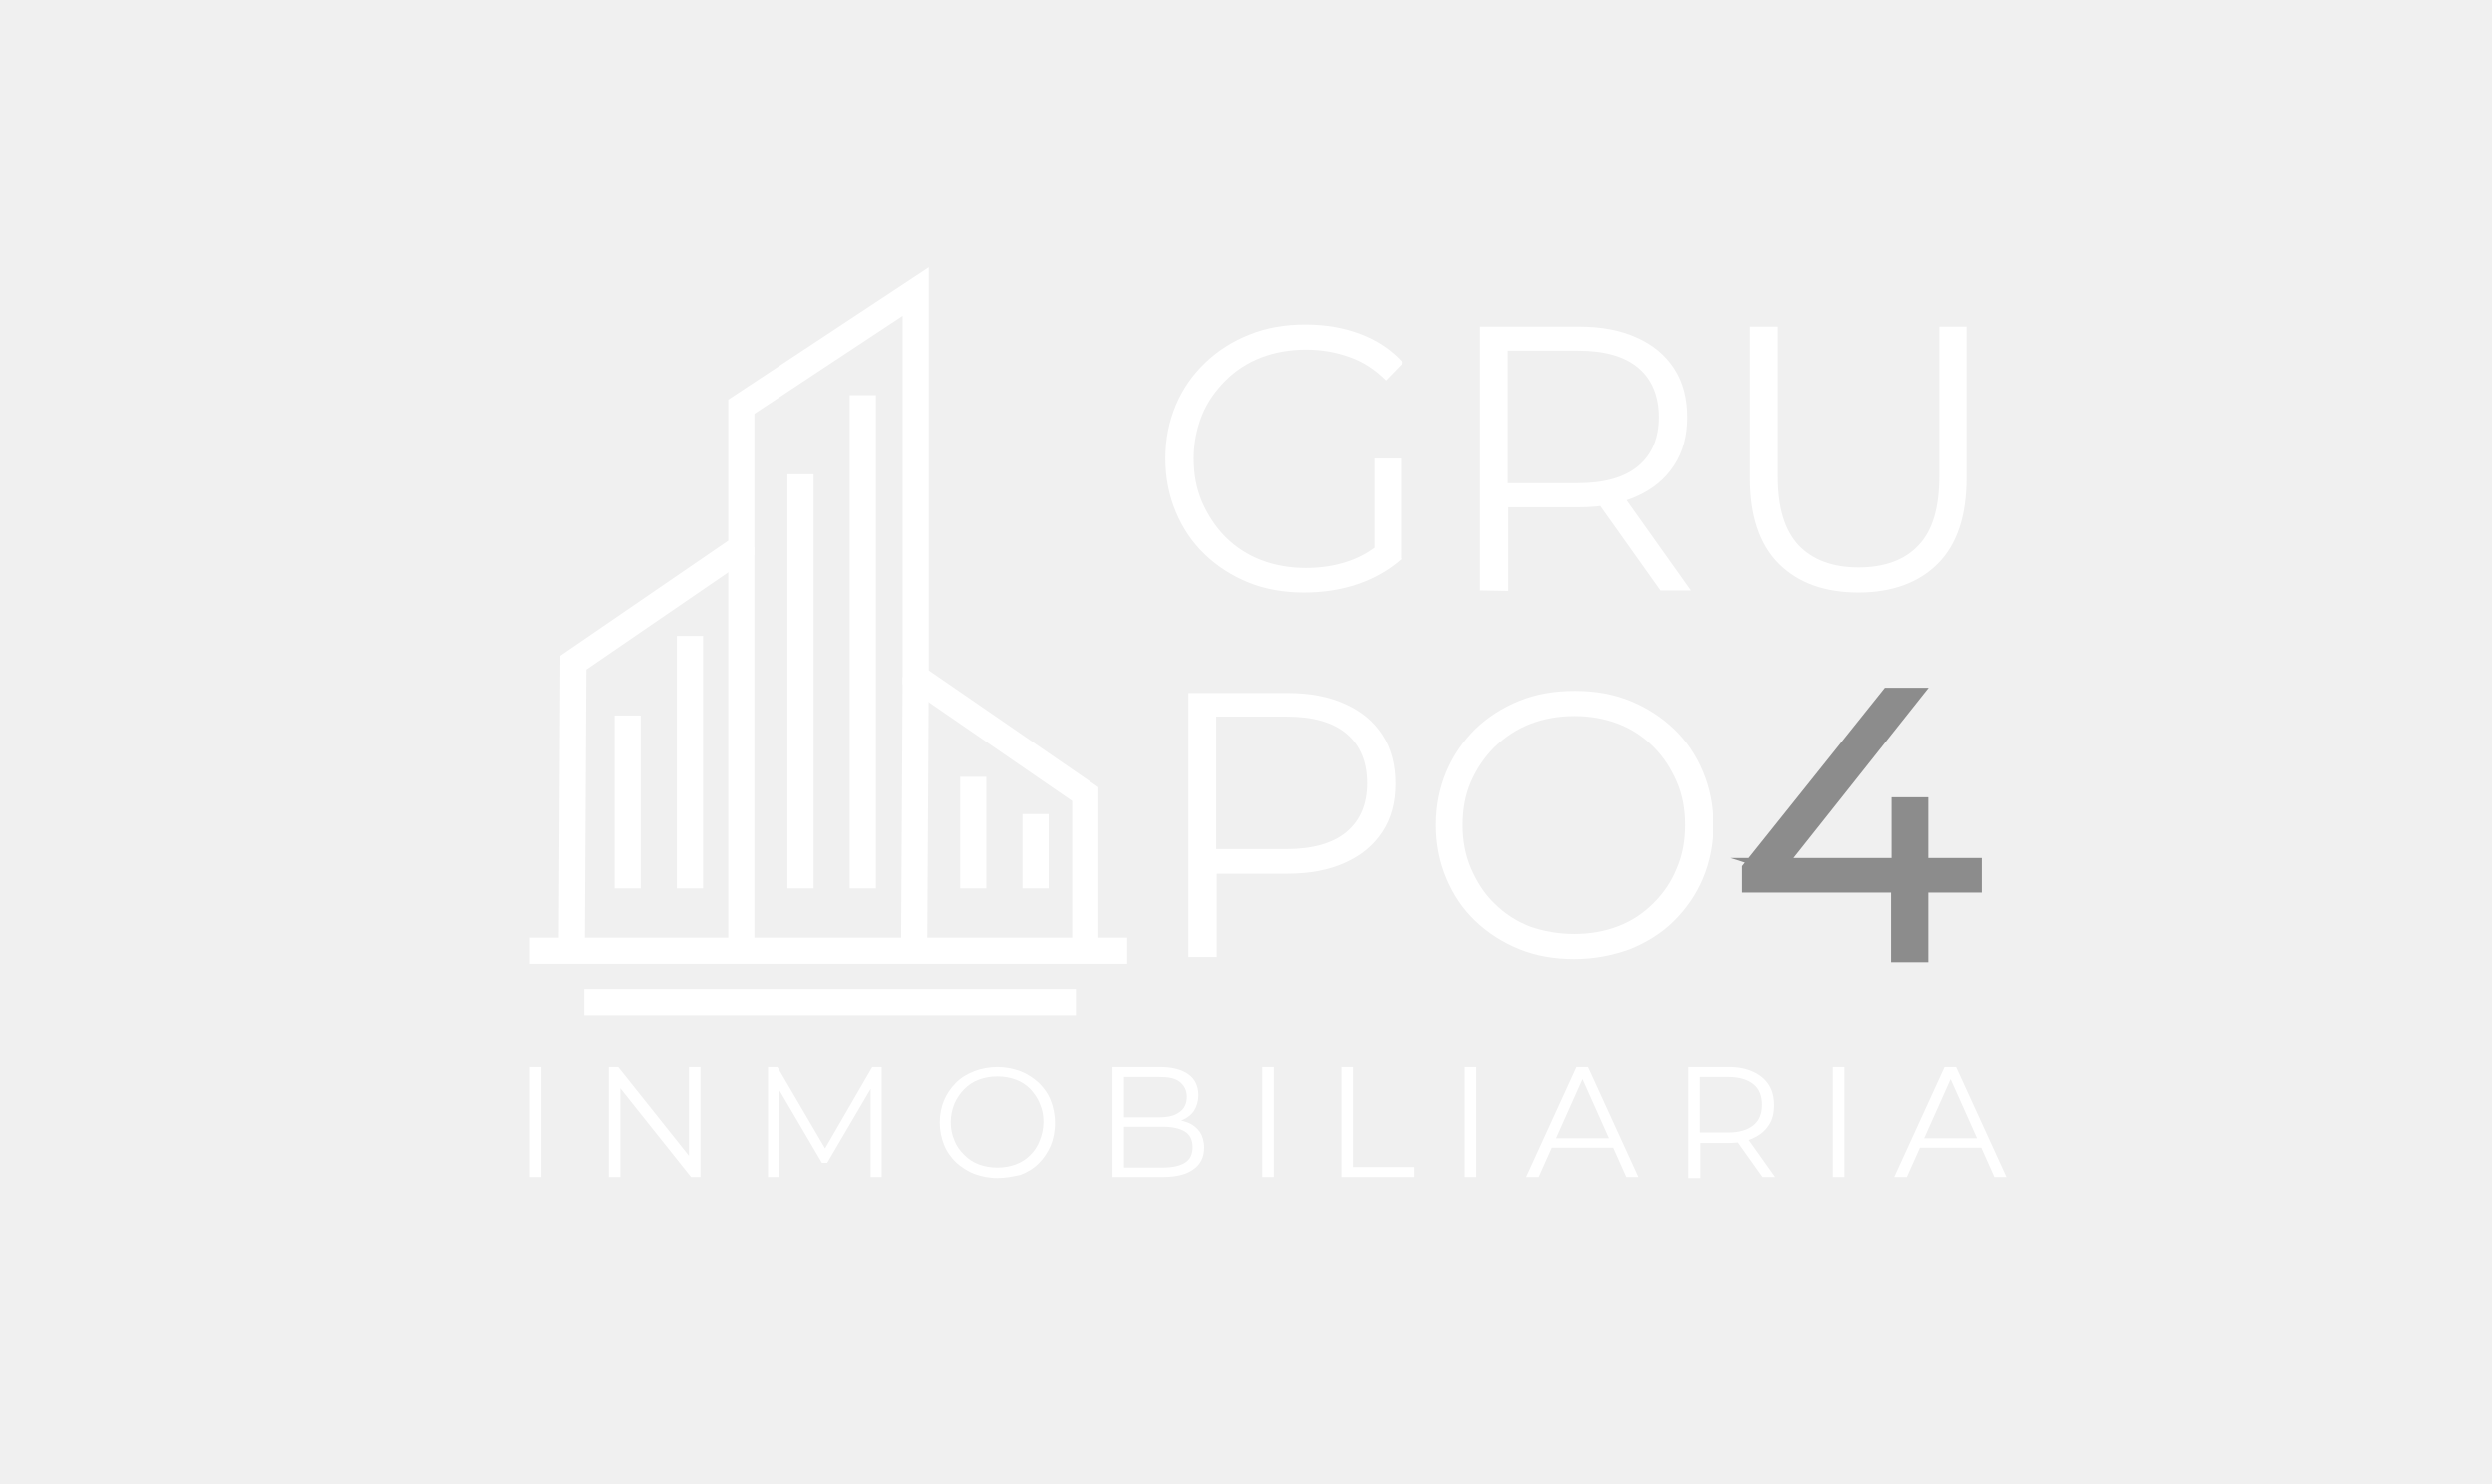
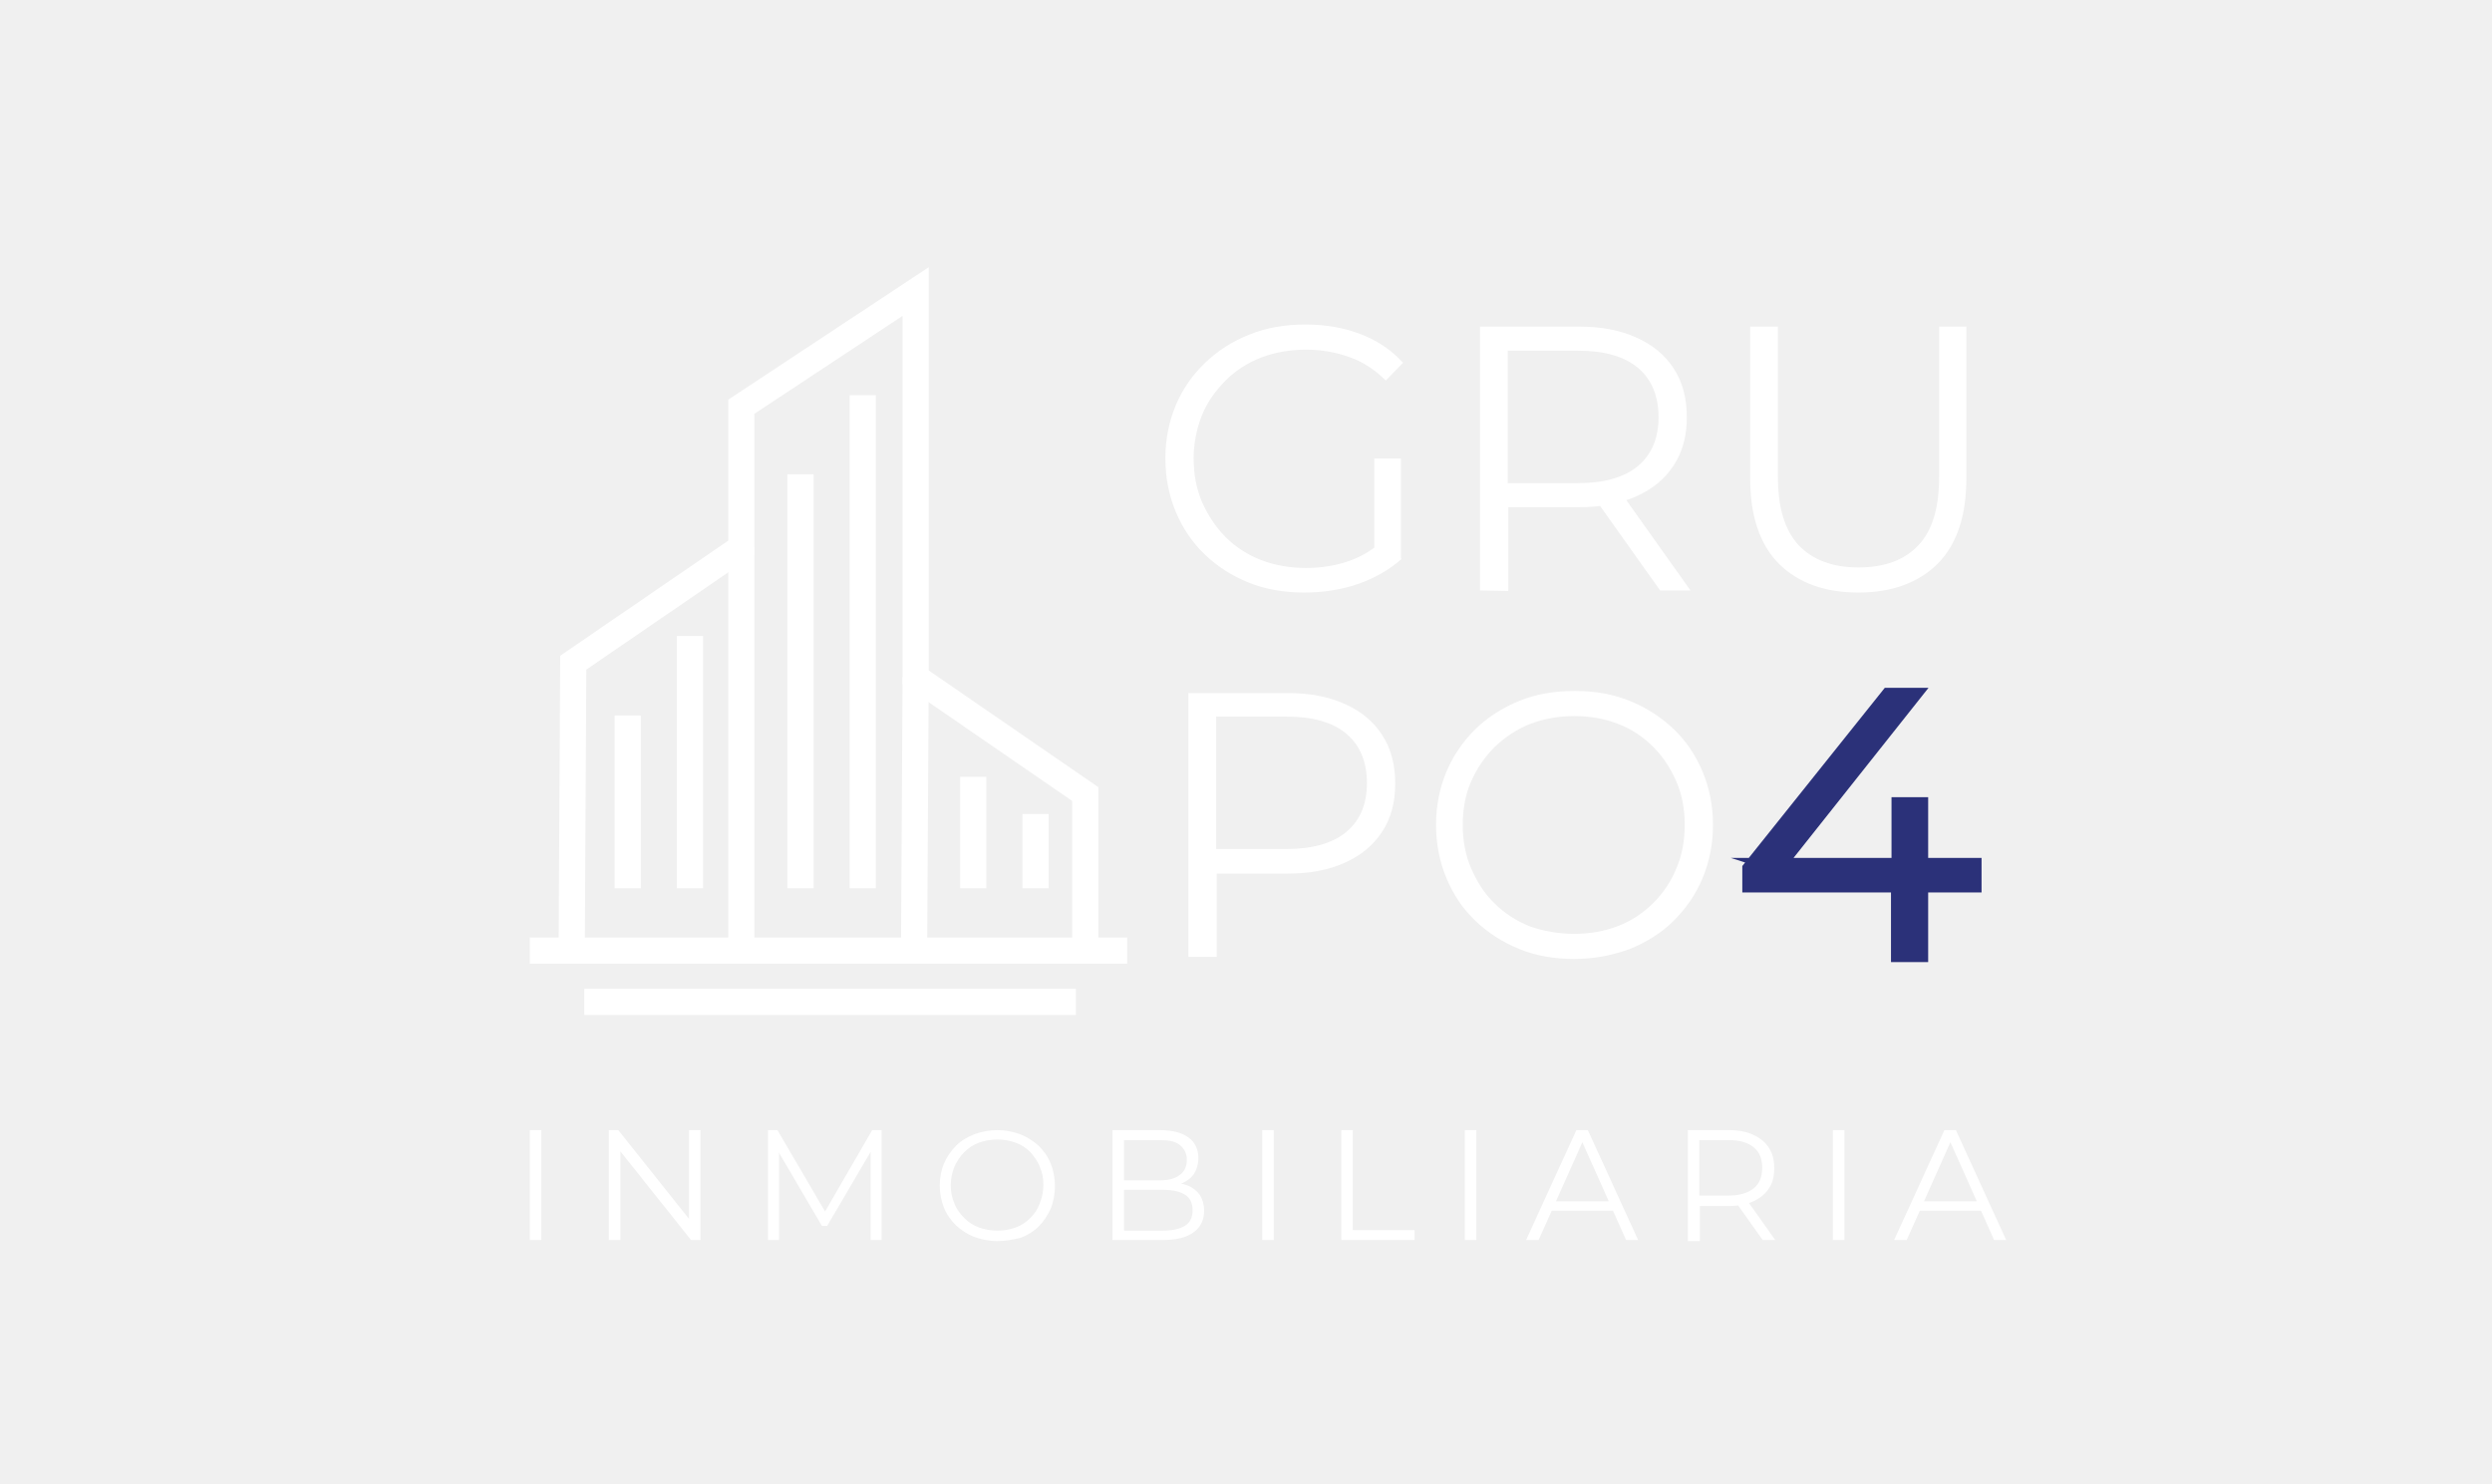
<svg xmlns="http://www.w3.org/2000/svg" version="1.1" id="Capa_1" x="0px" y="0px" viewBox="0 0 476 283.5" style="enable-background:new 0 0 476 283.5;" xml:space="preserve">
  <style type="text/css">
	.st0{fill:none;stroke:#FFFFFF;stroke-width:5;stroke-miterlimit:10;}
	.st1{fill:#FFFFFF;}
- 	.st2{fill:#8C8C8C;stroke:#8C8C8C;stroke-width:2;stroke-miterlimit:10;}
+ 	.st2{fill:#2B3179;stroke:#2B3179;stroke-width:2;stroke-miterlimit:10;}
</style>
  <polyline class="st0" points="101.2,181.6 109.2,181.6 215.3,181.6 " />
  <polyline class="st0" points="109.2,181.6 109.5,126.6 141.6,104.6 141.6,77.7 174.9,55.7 174.9,129.4 207.3,151.7 207.3,181.6 " />
  <line class="st0" x1="141.6" y1="181.6" x2="141.6" y2="104.6" />
  <line class="st0" x1="174.6" y1="181.6" x2="174.9" y2="129.4" />
  <line class="st0" x1="119.9" y1="136.7" x2="119.9" y2="169.7" />
  <line class="st0" x1="131.8" y1="121.5" x2="131.8" y2="169.7" />
  <line class="st0" x1="185.9" y1="148.4" x2="185.9" y2="169.7" />
  <line class="st0" x1="197.8" y1="155.5" x2="197.8" y2="169.7" />
  <line class="st0" x1="152.9" y1="90.6" x2="152.9" y2="169.7" />
  <line class="st0" x1="164.8" y1="75.5" x2="164.8" y2="169.7" />
  <line class="st0" x1="111.6" y1="191.4" x2="205.5" y2="191.4" />
  <path class="st1" d="M249.1,113.2c-3.8,0-7.4-0.6-10.6-1.9c-3.2-1.3-6-3.1-8.4-5.4s-4.2-5-5.5-8.1s-2-6.5-2-10.2s0.7-7.1,2-10.2  s3.2-5.8,5.6-8.1c2.4-2.3,5.2-4.1,8.5-5.4c3.2-1.3,6.8-1.9,10.6-1.9s7.4,0.6,10.5,1.8c3.2,1.2,5.9,3,8.2,5.5l-3.3,3.4  c-2.1-2.1-4.4-3.6-7-4.5c-2.5-0.9-5.3-1.4-8.2-1.4c-3.1,0-6,0.5-8.6,1.5s-4.9,2.5-6.8,4.4c-1.9,1.9-3.5,4.1-4.5,6.6  s-1.6,5.3-1.6,8.3s0.5,5.7,1.6,8.3c1.1,2.5,2.6,4.8,4.5,6.7c1.9,1.9,4.2,3.4,6.8,4.4s5.5,1.5,8.5,1.5c2.9,0,5.6-0.4,8.2-1.3  c2.6-0.9,4.9-2.3,7.1-4.4l3,4c-2.4,2.1-5.2,3.7-8.4,4.8S252.6,113.2,249.1,113.2z M262.5,106.1V87.6h5.1v19.2L262.5,106.1z" />
-   <path class="st1" d="M282.7,112.8V62.4h18.9c4.3,0,7.9,0.7,11,2.1s5.4,3.3,7.1,5.9s2.5,5.7,2.5,9.3c0,3.6-0.8,6.6-2.5,9.2  s-4,4.5-7.1,5.9s-6.7,2.1-11,2.1h-15.9l2.4-2.4v18.4L282.7,112.8L282.7,112.8z M288,94.8l-2.4-2.5h15.8c5,0,8.9-1.1,11.5-3.3  c2.6-2.2,3.9-5.3,3.9-9.3s-1.3-7.2-3.9-9.4c-2.6-2.2-6.4-3.3-11.5-3.3h-15.8l2.4-2.5V94.8z M317.1,112.8l-13-18.3h5.8l13,18.3H317.1  z" />
+   <path class="st1" d="M282.7,112.8V62.4h18.9c4.3,0,7.9,0.7,11,2.1c3.1,1.4,5.4,3.3,7.1,5.9s2.5,5.7,2.5,9.3c0,3.6-0.8,6.6-2.5,9.2  s-4,4.5-7.1,5.9s-6.7,2.1-11,2.1h-15.9l2.4-2.4v18.4L282.7,112.8L282.7,112.8z M288,94.8l-2.4-2.5h15.8c5,0,8.9-1.1,11.5-3.3  c2.6-2.2,3.9-5.3,3.9-9.3s-1.3-7.2-3.9-9.4c-2.6-2.2-6.4-3.3-11.5-3.3h-15.8l2.4-2.5V94.8z M317.1,112.8l-13-18.3h5.8l13,18.3H317.1  z" />
  <path class="st1" d="M355,113.2c-6.4,0-11.5-1.8-15.2-5.5s-5.5-9.2-5.5-16.4V62.4h5.3V91c0,6,1.3,10.3,4,13.2  c2.7,2.8,6.5,4.2,11.4,4.2s8.8-1.4,11.4-4.2c2.7-2.8,4-7.2,4-13.2V62.4h5.2v28.9c0,7.2-1.8,12.7-5.5,16.4  C366.5,111.3,361.4,113.2,355,113.2z" />
  <path class="st1" d="M227,182.8v-50.4h18.9c4.3,0,7.9,0.7,11,2.1c3.1,1.4,5.4,3.3,7.1,5.9c1.7,2.6,2.5,5.7,2.5,9.3s-0.8,6.6-2.5,9.2  c-1.7,2.6-4,4.5-7.1,5.9s-6.7,2.1-11,2.1H230l2.4-2.5v18.4L227,182.8L227,182.8z M232.3,164.8l-2.4-2.6h15.8c5,0,8.9-1.1,11.5-3.3  s3.9-5.3,3.9-9.3s-1.3-7.2-3.9-9.4s-6.4-3.3-11.5-3.3h-15.8l2.4-2.5V164.8z" />
  <path class="st1" d="M300.7,183.2c-3.8,0-7.3-0.6-10.5-1.9c-3.2-1.3-6-3.1-8.4-5.4c-2.4-2.3-4.2-5-5.5-8.1s-2-6.5-2-10.2  s0.7-7.1,2-10.2s3.2-5.8,5.5-8.1c2.4-2.3,5.2-4.1,8.4-5.4c3.2-1.3,6.7-1.9,10.6-1.9c3.8,0,7.3,0.6,10.5,1.9c3.2,1.3,6,3.1,8.4,5.4  c2.4,2.3,4.2,5,5.5,8.1s2,6.5,2,10.2s-0.7,7.1-2,10.2s-3.2,5.8-5.5,8.1s-5.2,4.1-8.4,5.4C308,182.5,304.5,183.2,300.7,183.2z   M300.7,178.4c3,0,5.8-0.5,8.4-1.5s4.8-2.5,6.7-4.4c1.9-1.9,3.4-4.1,4.4-6.6c1.1-2.5,1.6-5.3,1.6-8.3s-0.5-5.8-1.6-8.3  s-2.5-4.7-4.4-6.6c-1.9-1.9-4.1-3.4-6.7-4.4s-5.4-1.5-8.4-1.5s-5.8,0.5-8.4,1.5s-4.8,2.5-6.8,4.4c-1.9,1.9-3.4,4.1-4.5,6.6  s-1.6,5.3-1.6,8.3s0.5,5.7,1.6,8.3c1.1,2.5,2.5,4.8,4.5,6.7c1.9,1.9,4.2,3.4,6.8,4.4C294.9,177.9,297.7,178.4,300.7,178.4z" />
  <path class="st2" d="M333.8,169.5v-3.7l26.7-33.4h5.8l-26.5,33.4l-2.8-0.9h40.5v4.6H333.8z M362.2,182.8v-13.2l0.1-4.6v-11.7h5v29.5  H362.2z" />
  <g>
-     <path class="st1" d="M101.2,224.9v-21h2.2v21H101.2z" />
-     <path class="st1" d="M116.3,224.9v-21h1.8l14.5,18.2h-1v-18.2h2.2v21H132l-14.5-18.2h1v18.2H116.3z" />
-     <path class="st1" d="M146.7,224.9v-21h1.8l9.6,16.4h-1l9.5-16.4h1.8v21h-2.1v-17.7h0.5l-8.8,15h-1l-8.8-15h0.6v17.7H146.7z" />
-     <path class="st1" d="M190.5,225.1c-1.6,0-3-0.3-4.4-0.8c-1.3-0.5-2.5-1.3-3.5-2.2c-1-1-1.8-2.1-2.3-3.4s-0.8-2.7-0.8-4.2   s0.3-3,0.8-4.2s1.3-2.4,2.3-3.4s2.2-1.7,3.5-2.2s2.8-0.8,4.4-0.8c1.6,0,3,0.3,4.4,0.8c1.3,0.5,2.5,1.3,3.5,2.2c1,1,1.8,2.1,2.3,3.4   c0.5,1.3,0.8,2.7,0.8,4.3s-0.3,3-0.8,4.3c-0.6,1.3-1.3,2.4-2.3,3.4s-2.2,1.7-3.5,2.2C193.5,224.8,192.1,225.1,190.5,225.1z    M190.5,223.1c1.3,0,2.4-0.2,3.5-0.6c1.1-0.4,2-1,2.8-1.8s1.4-1.7,1.8-2.8c0.4-1,0.7-2.2,0.7-3.5s-0.2-2.4-0.7-3.5   c-0.4-1.1-1.1-2-1.8-2.8c-0.8-0.8-1.7-1.4-2.8-1.8c-1.1-0.4-2.2-0.6-3.5-0.6s-2.4,0.2-3.5,0.6c-1.1,0.4-2,1-2.8,1.8   s-1.4,1.7-1.9,2.8c-0.4,1-0.7,2.2-0.7,3.5c0,1.2,0.2,2.4,0.7,3.5c0.4,1.1,1.1,2,1.9,2.8s1.7,1.4,2.8,1.8   C188.1,222.9,189.2,223.1,190.5,223.1z" />
-     <path class="st1" d="M212.5,224.9v-21h9.1c2.3,0,4.2,0.5,5.4,1.4c1.3,0.9,1.9,2.3,1.9,4c0,1.1-0.3,2.1-0.8,2.9   c-0.5,0.8-1.3,1.4-2.2,1.8c-0.9,0.4-1.9,0.6-3,0.6l0.5-0.7c1.3,0,2.5,0.2,3.5,0.6c1,0.4,1.7,1,2.3,1.8c0.5,0.8,0.8,1.8,0.8,3   c0,1.8-0.7,3.2-2,4.1c-1.3,1-3.3,1.5-5.9,1.5L212.5,224.9L212.5,224.9z M214.7,223.1h7.4c1.8,0,3.2-0.3,4.2-0.9   c1-0.6,1.5-1.6,1.5-3s-0.5-2.4-1.5-3s-2.4-0.9-4.2-0.9h-7.6v-1.8h6.9c1.7,0,3-0.3,3.9-1c0.9-0.6,1.4-1.6,1.4-2.9   c0-1.3-0.5-2.2-1.4-2.9s-2.2-0.9-3.9-0.9h-6.7L214.7,223.1L214.7,223.1z" />
-     <path class="st1" d="M241.1,224.9v-21h2.2v21H241.1z" />
-     <path class="st1" d="M256.2,224.9v-21h2.2V223h11.8v1.9H256.2z" />
-     <path class="st1" d="M279.8,224.9v-21h2.2v21H279.8z" />
-     <path class="st1" d="M291.5,224.9l9.6-21h2.2l9.6,21h-2.3l-8.8-19.7h0.9l-8.8,19.7H291.5z M295.3,219.3l0.7-1.8h12.2l0.7,1.8H295.3   z" />
-     <path class="st1" d="M322.4,224.9v-21h7.9c1.8,0,3.3,0.3,4.6,0.9c1.3,0.6,2.3,1.4,3,2.5s1,2.4,1,3.9s-0.3,2.8-1,3.8   c-0.7,1.1-1.7,1.9-3,2.5s-2.8,0.9-4.6,0.9h-6.6l1-1v7.7h-2.3V224.9z M324.6,217.4l-1-1h6.6c2.1,0,3.7-0.5,4.8-1.4   c1.1-0.9,1.6-2.2,1.6-3.9s-0.5-3-1.6-3.9s-2.7-1.4-4.8-1.4h-6.6l1-1V217.4z M336.7,224.9l-5.4-7.6h2.4l5.4,7.6H336.7z" />
-     <path class="st1" d="M350.1,224.9v-21h2.2v21H350.1z" />
-     <path class="st1" d="M361.8,224.9l9.6-21h2.2l9.6,21h-2.3l-8.8-19.7h0.9l-8.8,19.7H361.8z M365.6,219.3l0.7-1.8h12.2l0.7,1.8H365.6   z" />
+     <path class="st1" d="M101.2,236.9v-21h2.2v21H101.2z" />
+     <path class="st1" d="M116.3,236.9v-21h1.8l14.5,18.2h-1v-18.2h2.2v21H132l-14.5-18.2h1v18.2H116.3z" />
+     <path class="st1" d="M146.7,236.9v-21h1.8l9.6,16.4h-1l9.5-16.4h1.8v21h-2.1v-17.7h0.5l-8.8,15h-1l-8.8-15h0.6v17.7H146.7z" />
+     <path class="st1" d="M190.5,237.1c-1.6,0-3-0.3-4.4-0.8c-1.3-0.5-2.5-1.3-3.5-2.2c-1-1-1.8-2.1-2.3-3.4s-0.8-2.7-0.8-4.2   s0.3-3,0.8-4.2s1.3-2.4,2.3-3.4s2.2-1.7,3.5-2.2s2.8-0.8,4.4-0.8c1.6,0,3,0.3,4.4,0.8c1.3,0.5,2.5,1.3,3.5,2.2c1,1,1.8,2.1,2.3,3.4   c0.5,1.3,0.8,2.7,0.8,4.3s-0.3,3-0.8,4.3c-0.6,1.3-1.3,2.4-2.3,3.4s-2.2,1.7-3.5,2.2C193.5,236.8,192.1,237.1,190.5,237.1z    M190.5,235.1c1.3,0,2.4-0.2,3.5-0.6c1.1-0.4,2-1,2.8-1.8s1.4-1.7,1.8-2.8c0.4-1,0.7-2.2,0.7-3.5s-0.2-2.4-0.7-3.5   c-0.4-1.1-1.1-2-1.8-2.8c-0.8-0.8-1.7-1.4-2.8-1.8c-1.1-0.4-2.2-0.6-3.5-0.6s-2.4,0.2-3.5,0.6c-1.1,0.4-2,1-2.8,1.8   s-1.4,1.7-1.9,2.8c-0.4,1-0.7,2.2-0.7,3.5c0,1.2,0.2,2.4,0.7,3.5c0.4,1.1,1.1,2,1.9,2.8s1.7,1.4,2.8,1.8   C188.1,234.9,189.2,235.1,190.5,235.1z" />
+     <path class="st1" d="M212.5,236.9v-21h9.1c2.3,0,4.2,0.5,5.4,1.4c1.3,0.9,1.9,2.3,1.9,4c0,1.1-0.3,2.1-0.8,2.9   c-0.5,0.8-1.3,1.4-2.2,1.8c-0.9,0.4-1.9,0.6-3,0.6l0.5-0.7c1.3,0,2.5,0.2,3.5,0.6c1,0.4,1.7,1,2.3,1.8c0.5,0.8,0.8,1.8,0.8,3   c0,1.8-0.7,3.2-2,4.1c-1.3,1-3.3,1.5-5.9,1.5L212.5,236.9L212.5,236.9z M214.7,235.1h7.4c1.8,0,3.2-0.3,4.2-0.9   c1-0.6,1.5-1.6,1.5-3s-0.5-2.4-1.5-3s-2.4-0.9-4.2-0.9h-7.6v-1.8h6.9c1.7,0,3-0.3,3.9-1c0.9-0.6,1.4-1.6,1.4-2.9   c0-1.3-0.5-2.2-1.4-2.9s-2.2-0.9-3.9-0.9h-6.7L214.7,235.1L214.7,235.1z" />
+     <path class="st1" d="M241.1,236.9v-21h2.2v21H241.1z" />
+     <path class="st1" d="M256.2,236.9v-21h2.2V235h11.8v1.9H256.2z" />
+     <path class="st1" d="M279.8,236.9v-21h2.2v21H279.8z" />
+     <path class="st1" d="M291.5,236.9l9.6-21h2.2l9.6,21h-2.3l-8.8-19.7h0.9l-8.8,19.7H291.5z M295.3,231.3l0.7-1.8h12.2l0.7,1.8H295.3   z" />
+     <path class="st1" d="M322.4,236.9v-21h7.9c1.8,0,3.3,0.3,4.6,0.9c1.3,0.6,2.3,1.4,3,2.5s1,2.4,1,3.9s-0.3,2.8-1,3.8   c-0.7,1.1-1.7,1.9-3,2.5s-2.8,0.9-4.6,0.9h-6.6l1-1v7.7h-2.3V236.9z M324.6,229.4l-1-1h6.6c2.1,0,3.7-0.5,4.8-1.4   c1.1-0.9,1.6-2.2,1.6-3.9s-0.5-3-1.6-3.9s-2.7-1.4-4.8-1.4h-6.6l1-1V229.4z M336.7,236.9l-5.4-7.6h2.4l5.4,7.6H336.7z" />
+     <path class="st1" d="M350.1,236.9v-21h2.2v21H350.1z" />
+     <path class="st1" d="M361.8,236.9l9.6-21h2.2l9.6,21h-2.3l-8.8-19.7h0.9l-8.8,19.7H361.8z M365.6,231.3l0.7-1.8h12.2l0.7,1.8H365.6   z" />
  </g>
</svg>
